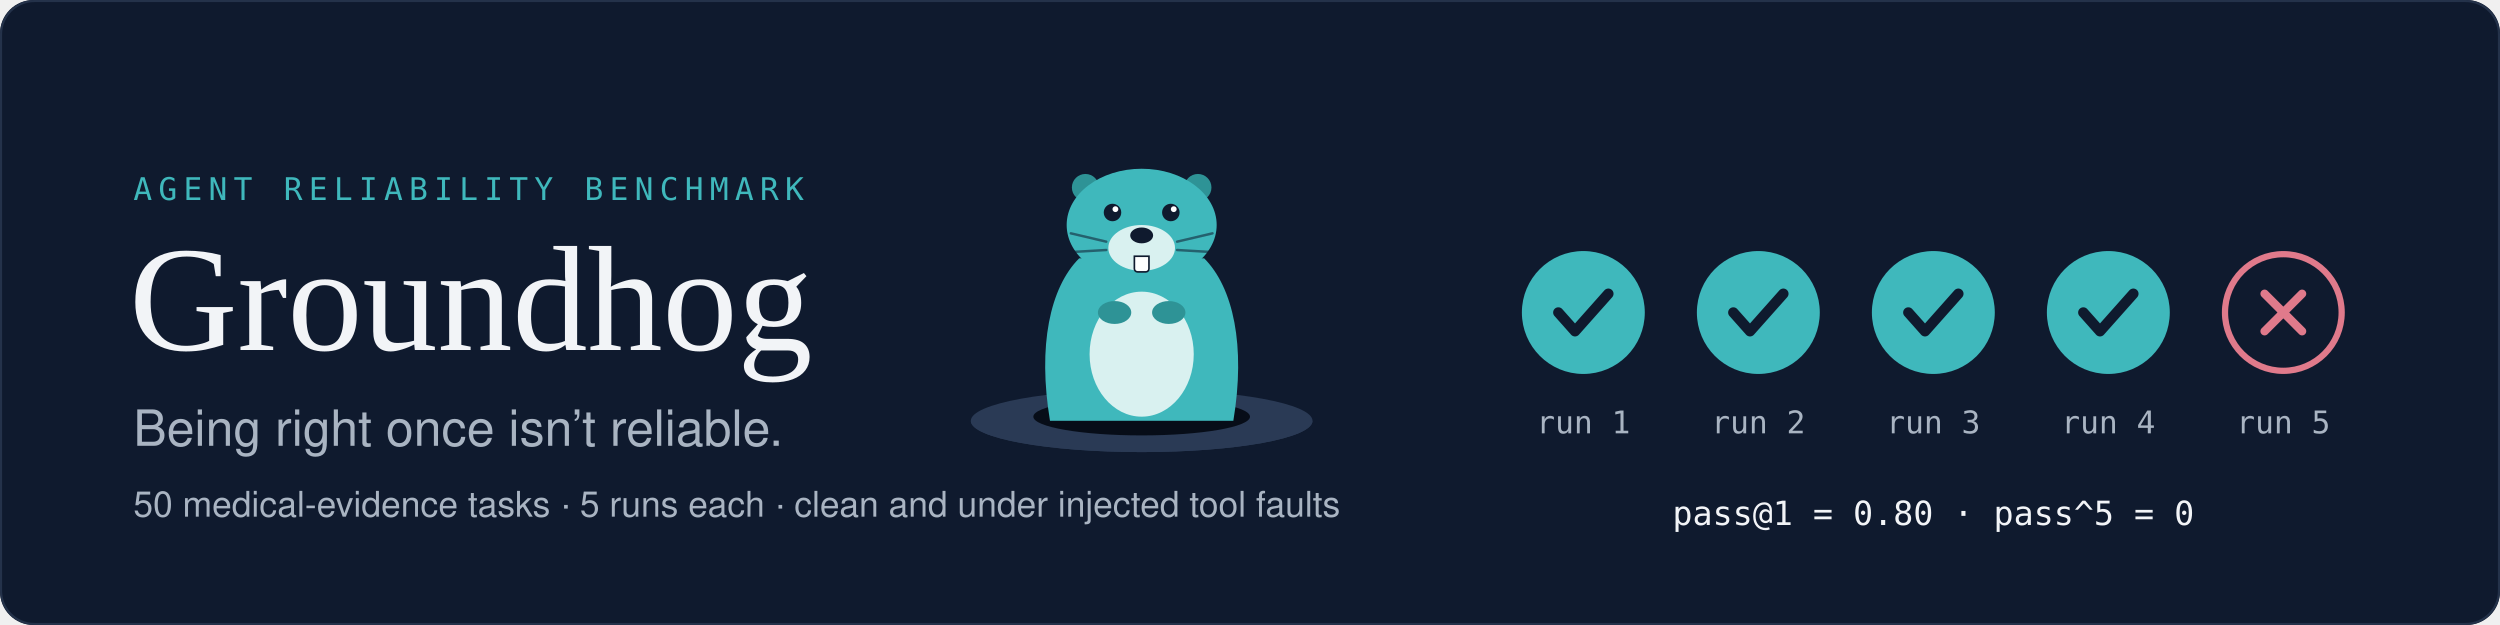
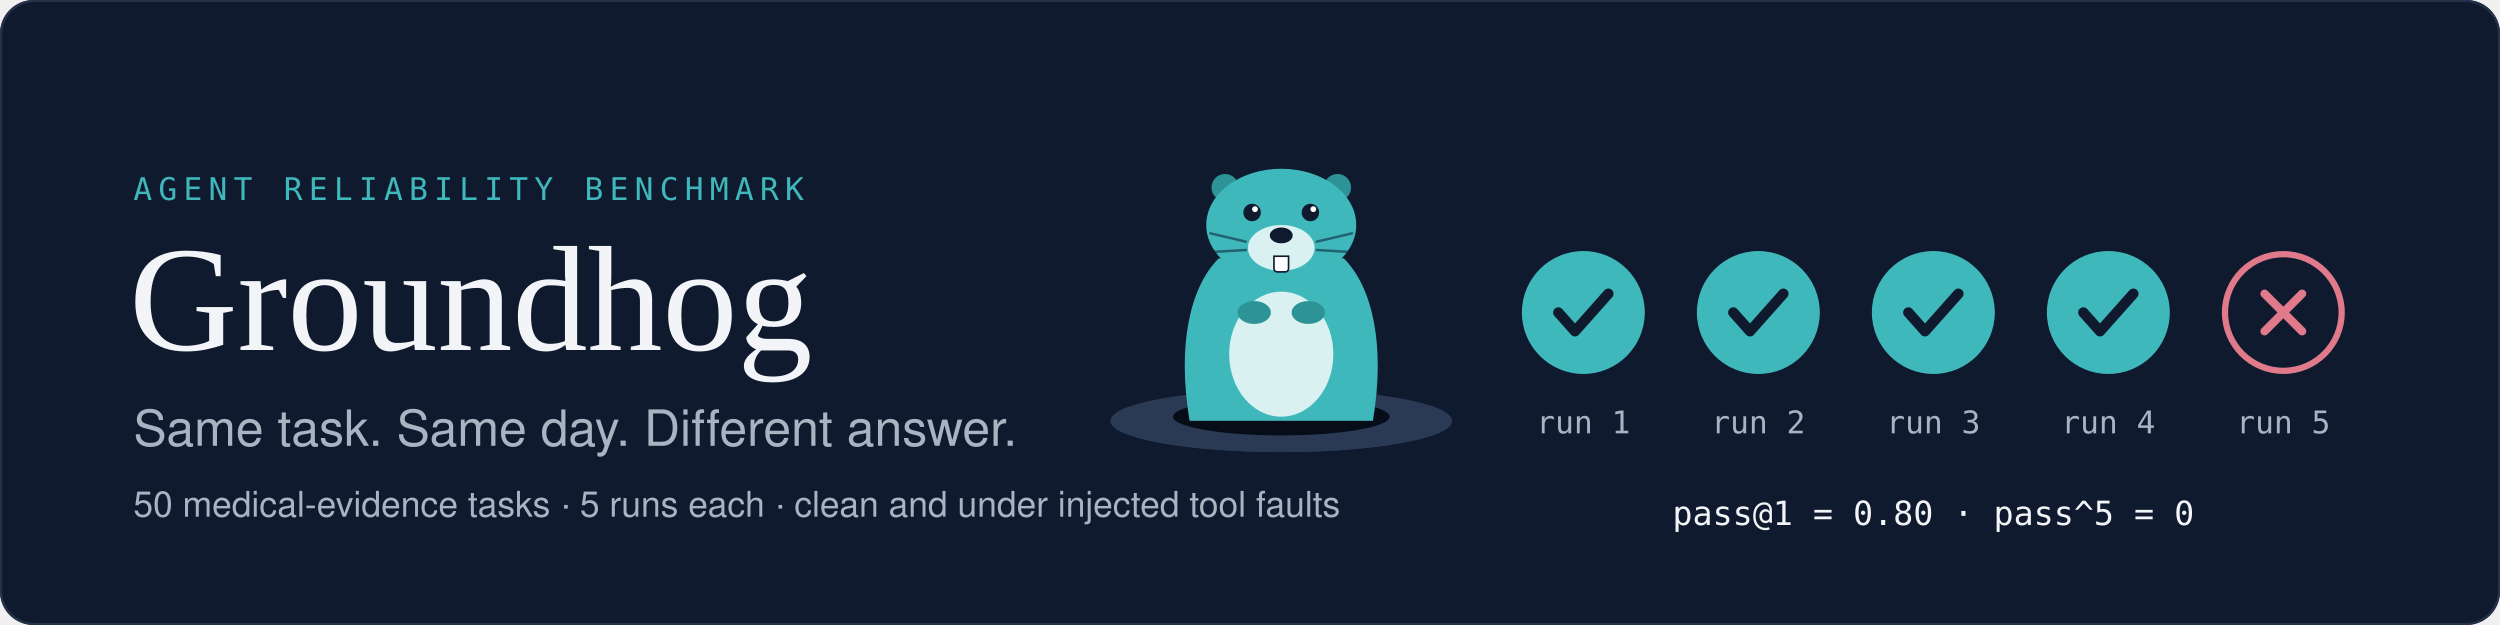
- <svg xmlns="http://www.w3.org/2000/svg" width="1200" height="300" viewBox="0 0 1200 300" role="img" aria-label="Groundhog: right once isn't reliable">
+ <svg xmlns="http://www.w3.org/2000/svg" width="1200" height="300" viewBox="0 0 1200 300" role="img" aria-label="Groundhog: same task, same day, different answer">
  <style>
.r,.eyes{transform-box:fill-box;transform-origin:center}
@keyframes pop1{0%,18.75%{opacity:0;transform:scale(.3)}21.50%{opacity:1;transform:scale(1.12)}23.25%{transform:scale(1)}87.50%{opacity:1;transform:scale(1)}93.75%,100%{opacity:0;transform:scale(.9)}}
.r1{animation:pop1 8.0s infinite}
@keyframes draw1{0%,21.00%{stroke-dashoffset:40}25.00%,100%{stroke-dashoffset:0}}
.c1{stroke-dasharray:40;animation:draw1 8.0s infinite}
@keyframes pop2{0%,24.00%{opacity:0;transform:scale(.3)}26.75%{opacity:1;transform:scale(1.12)}28.50%{transform:scale(1)}87.50%{opacity:1;transform:scale(1)}93.75%,100%{opacity:0;transform:scale(.9)}}
.r2{animation:pop2 8.0s infinite}
@keyframes draw2{0%,26.25%{stroke-dashoffset:40}30.25%,100%{stroke-dashoffset:0}}
.c2{stroke-dasharray:40;animation:draw2 8.0s infinite}
@keyframes pop3{0%,29.25%{opacity:0;transform:scale(.3)}32.00%{opacity:1;transform:scale(1.12)}33.75%{transform:scale(1)}87.50%{opacity:1;transform:scale(1)}93.75%,100%{opacity:0;transform:scale(.9)}}
.r3{animation:pop3 8.0s infinite}
@keyframes draw3{0%,31.50%{stroke-dashoffset:40}35.50%,100%{stroke-dashoffset:0}}
.c3{stroke-dasharray:40;animation:draw3 8.0s infinite}
@keyframes pop4{0%,34.50%{opacity:0;transform:scale(.3)}37.25%{opacity:1;transform:scale(1.12)}39.00%{transform:scale(1)}87.50%{opacity:1;transform:scale(1)}93.75%,100%{opacity:0;transform:scale(.9)}}
.r4{animation:pop4 8.0s infinite}
@keyframes draw4{0%,36.75%{stroke-dashoffset:40}40.75%,100%{stroke-dashoffset:0}}
.c4{stroke-dasharray:40;animation:draw4 8.0s infinite}
@keyframes pop5{0%,39.75%{opacity:0;transform:scale(.3)}42.50%{opacity:1;transform:scale(1.12)}44.25%{transform:scale(1)}87.50%{opacity:1;transform:scale(1)}93.75%,100%{opacity:0;transform:scale(.9)}}
.r5{animation:pop5 8.0s infinite}
@keyframes shake{0%,44.25%{transform:translateX(0)}45.00%{transform:translateX(-6px)}45.75%{transform:translateX(6px)}46.50%{transform:translateX(-4px)}47.25%{transform:translateX(3px)}48.00%,100%{transform:translateX(0)}}
.shake{animation:shake 8.0s infinite}
@keyframes hog{0%,3.75%{transform:translateY(130px)}11.88%{transform:translateY(-8px)}14.37%{transform:translateY(0)}44.25%{transform:translateY(0)}45.75%{transform:translateY(-14px)}48.00%{transform:translateY(0)}90.00%{transform:translateY(0)}96.25%,100%{transform:translateY(130px)}}
.hog{animation:hog 8.0s infinite}
@keyframes blink{0%,67.50%,70.00%,100%{transform:scaleY(1)}68.75%{transform:scaleY(.1)}}
.eyes{animation:blink 8.0s infinite}
@keyframes stat{0%,49.25%{opacity:0;transform:translateY(6px)}54.25%{opacity:1;transform:translateY(0)}87.50%{opacity:1;transform:translateY(0)}93.75%,100%{opacity:0}}
.stat{animation:stat 8.0s infinite}
@media (prefers-reduced-motion: reduce){*{animation:none!important}}
</style>
  <defs>
    <clipPath id="burrow">
      <rect x="-100" y="-200" width="200" height="203" />
    </clipPath>
  </defs>
  <rect width="1200" height="300" rx="16" fill="#0f1a2e" />
  <rect x="0.5" y="0.5" width="1199" height="299" rx="16" fill="none" stroke="#24324a" />
  <text x="64" y="96" font-family="ui-monospace, SFMono-Regular, Menlo, monospace" font-size="15" letter-spacing="3" fill="#3fb8bc">AGENT RELIABILITY BENCHMARK</text>
  <text x="62" y="168" font-family="Georgia, 'Times New Roman', serif" font-size="72" fill="#f2f4f7">Groundhog</text>
-   <text x="64" y="214" font-family="-apple-system, 'Segoe UI', Helvetica, Arial, sans-serif" font-size="24" fill="#a9b4c2">Being right once isn’t reliable.</text>
+   <text x="64" y="214" font-family="-apple-system, 'Segoe UI', Helvetica, Arial, sans-serif" font-size="24" fill="#a9b4c2">Same task. Same day. Different answer.</text>
  <text x="64" y="248" font-family="-apple-system, 'Segoe UI', Helvetica, Arial, sans-serif" font-size="17" fill="#a9b4c2">50 medical-evidence tasks · 5 runs each · clean and under injected tool faults</text>
  <g class="r r1">
    <circle cx="760" cy="150" r="28" fill="#3fb8bc" stroke="#3fb8bc" stroke-width="3" />
    <path class="c1" d="M748 150 l8 9 l16 -18" fill="none" stroke="#0f1a2e" stroke-width="5" stroke-linecap="round" stroke-linejoin="round" />
  </g>
  <text x="760" y="208" text-anchor="middle" font-family="ui-monospace, SFMono-Regular, Menlo, monospace" font-size="15" fill="#a9b4c2">run 1</text>
  <g class="r r2">
    <circle cx="844" cy="150" r="28" fill="#3fb8bc" stroke="#3fb8bc" stroke-width="3" />
    <path class="c2" d="M832 150 l8 9 l16 -18" fill="none" stroke="#0f1a2e" stroke-width="5" stroke-linecap="round" stroke-linejoin="round" />
  </g>
  <text x="844" y="208" text-anchor="middle" font-family="ui-monospace, SFMono-Regular, Menlo, monospace" font-size="15" fill="#a9b4c2">run 2</text>
  <g class="r r3">
    <circle cx="928" cy="150" r="28" fill="#3fb8bc" stroke="#3fb8bc" stroke-width="3" />
    <path class="c3" d="M916 150 l8 9 l16 -18" fill="none" stroke="#0f1a2e" stroke-width="5" stroke-linecap="round" stroke-linejoin="round" />
  </g>
  <text x="928" y="208" text-anchor="middle" font-family="ui-monospace, SFMono-Regular, Menlo, monospace" font-size="15" fill="#a9b4c2">run 3</text>
  <g class="r r4">
    <circle cx="1012" cy="150" r="28" fill="#3fb8bc" stroke="#3fb8bc" stroke-width="3" />
    <path class="c4" d="M1000 150 l8 9 l16 -18" fill="none" stroke="#0f1a2e" stroke-width="5" stroke-linecap="round" stroke-linejoin="round" />
  </g>
  <text x="1012" y="208" text-anchor="middle" font-family="ui-monospace, SFMono-Regular, Menlo, monospace" font-size="15" fill="#a9b4c2">run 4</text>
  <g class="shake">
    <g class="r r5">
      <circle cx="1096" cy="150" r="28" fill="none" stroke="#e07a8b" stroke-width="3" />
      <path d="M1087 141 l18 18 M1105 141 l-18 18" fill="none" stroke="#e07a8b" stroke-width="4" stroke-linecap="round" />
    </g>
  </g>
  <text x="1096" y="208" text-anchor="middle" font-family="ui-monospace, SFMono-Regular, Menlo, monospace" font-size="15" fill="#a9b4c2">run 5</text>
  <text class="stat" x="928" y="252" text-anchor="middle" font-family="ui-monospace, SFMono-Regular, Menlo, monospace" font-size="16" fill="#f2f4f7">pass@1 = 0.80 · pass^5 = 0</text>
-   <g transform="translate(548 200)" aria-hidden="true">
+   <g transform="translate(615 200)" aria-hidden="true">
    <ellipse cx="0" cy="2" rx="82" ry="15" fill="#2a3a55" />
    <ellipse cx="0" cy="0" rx="52" ry="9" fill="#070d18" />
    <g clip-path="url(#burrow)">
      <g class="hog">
        <path d="M-44 2 C-50 -34 -44 -62 -30 -76 L30 -76 C44 -62 50 -34 44 2 Z" fill="#3fb8bc" />
        <ellipse cx="0" cy="-30" rx="25" ry="30" fill="#d9f1f0" />
        <circle cx="-27" cy="-110" r="6.5" fill="#2e9396" />
        <circle cx="27" cy="-110" r="6.5" fill="#2e9396" />
        <ellipse cx="0" cy="-92" rx="36" ry="27" fill="#3fb8bc" />
        <ellipse cx="0" cy="-81" rx="16" ry="11" fill="#d9f1f0" />
        <g class="eyes">
          <circle cx="-14" cy="-98" r="4.2" fill="#0f1a2e" />
          <circle cx="14" cy="-98" r="4.2" fill="#0f1a2e" />
          <circle cx="-12.6" cy="-99.6" r="1.4" fill="#ffffff" />
          <circle cx="15.4" cy="-99.6" r="1.4" fill="#ffffff" />
        </g>
        <ellipse cx="0" cy="-87" rx="5.5" ry="3.8" fill="#0f1a2e" />
        <path d="M-3.5 -77 h7 v6 a1.5 1.5 0 0 1 -1.5 1.5 h-4 a1.5 1.5 0 0 1 -1.5 -1.5 Z" fill="#ffffff" stroke="#0f1a2e" stroke-width="0.8" />
        <path d="M-17 -84 L-34 -88 M-17 -80 L-34 -79 M17 -84 L34 -88 M17 -80 L34 -79" stroke="#0f1a2e" stroke-width="1.2" stroke-linecap="round" opacity="0.55" />
        <ellipse cx="-13" cy="-50" rx="8" ry="5.5" fill="#2e9396" />
        <ellipse cx="13" cy="-50" rx="8" ry="5.5" fill="#2e9396" />
      </g>
    </g>
    <path d="M-82 2 A82 15 0 0 0 82 2 L52 2 A52 9 0 0 1 -52 2 Z" fill="#2a3a55" />
  </g>
</svg>
